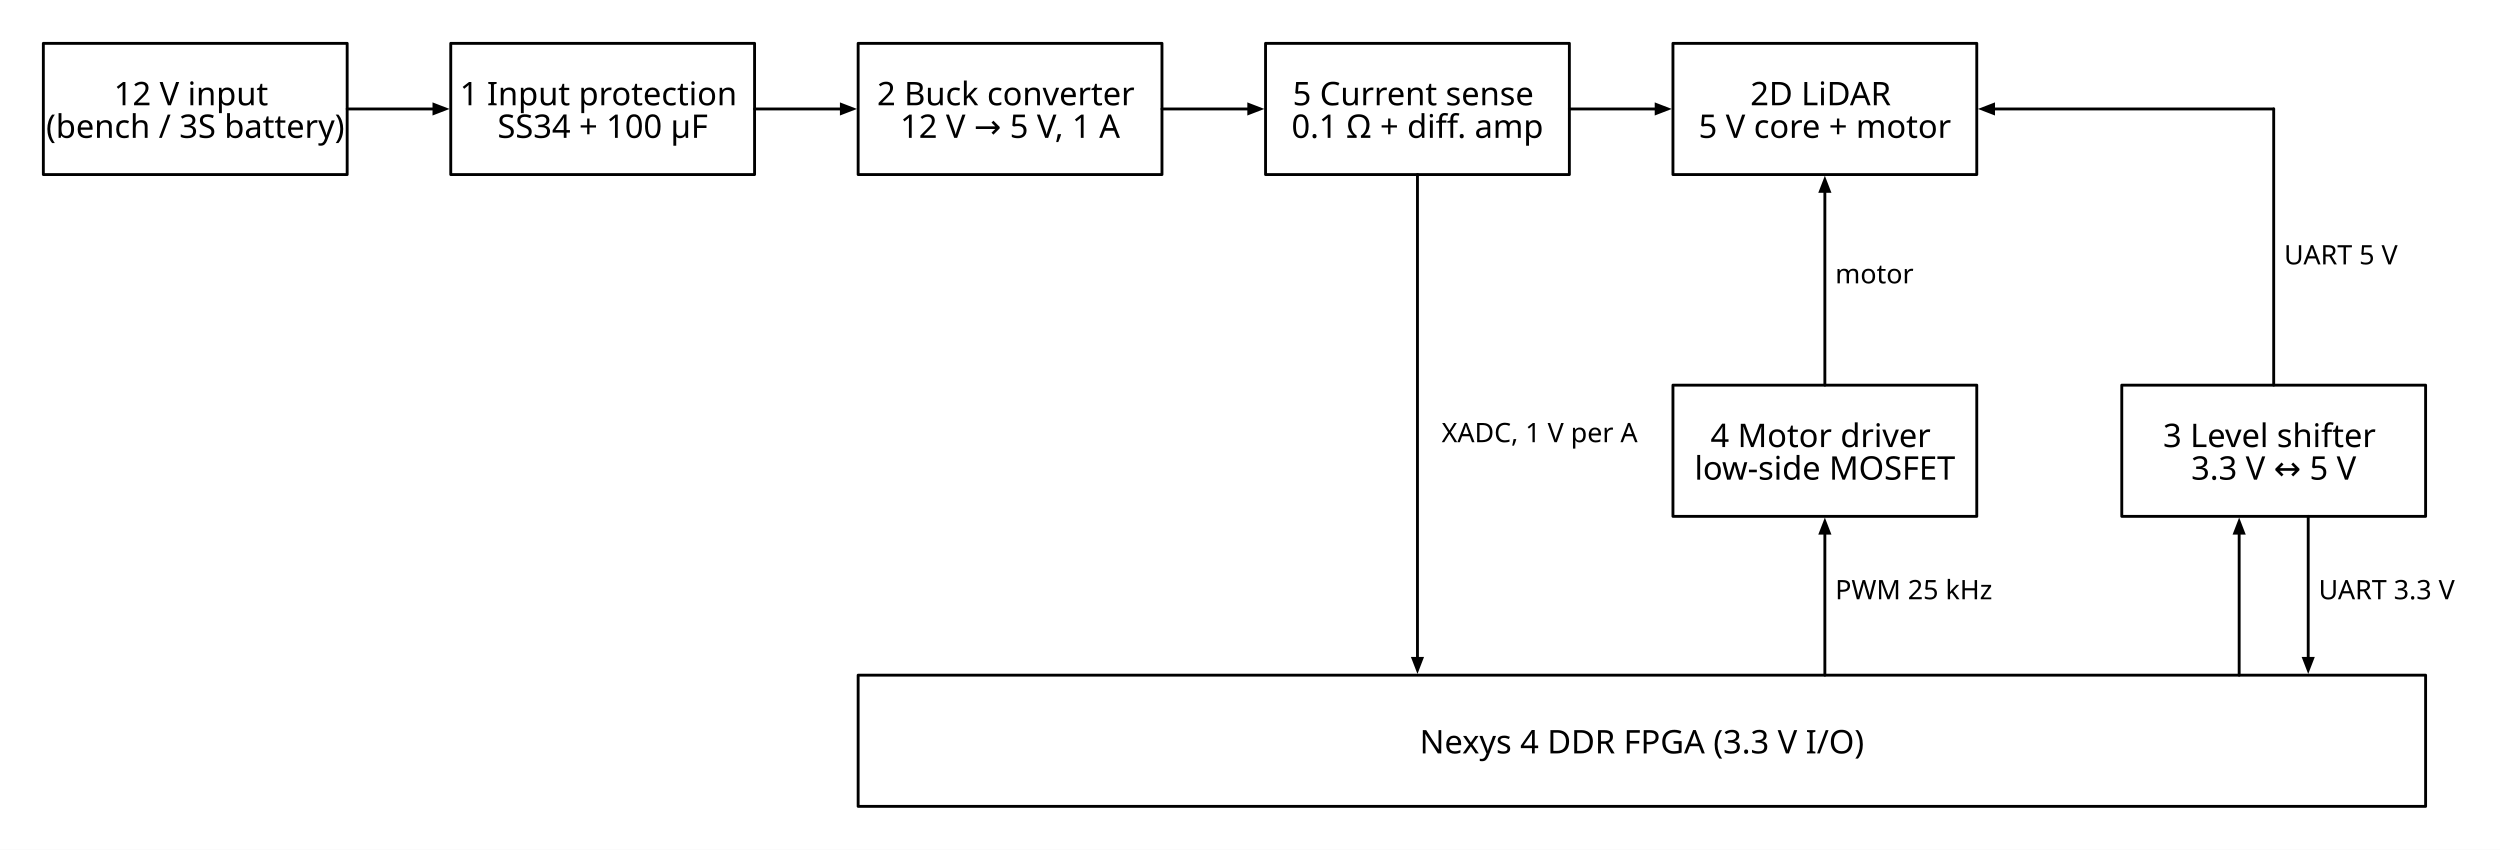
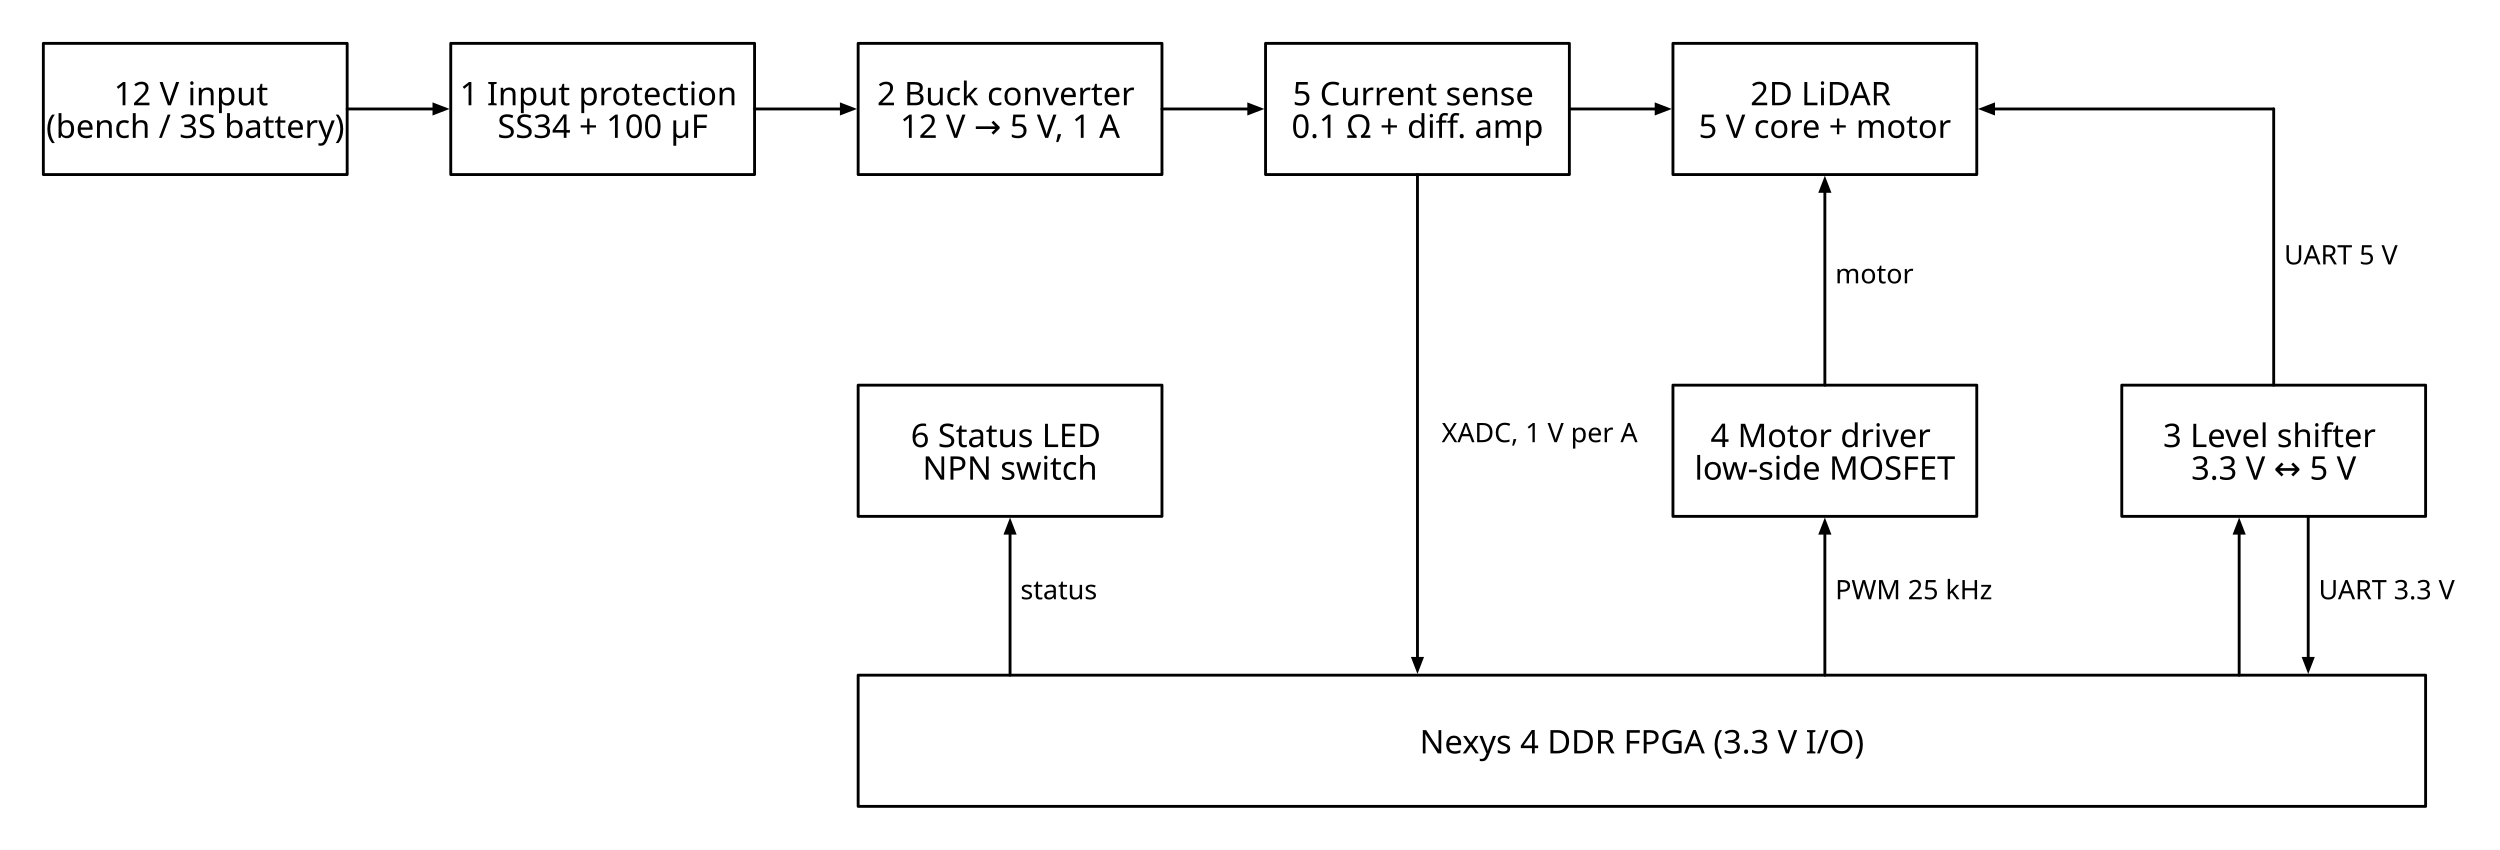
<svg xmlns="http://www.w3.org/2000/svg" xml:lang="en" height="443.0pt" width="1303.388pt" viewBox="-22.6 -56.8 1303.388 443.0">
  <rect x="-22.6" y="-56.8" width="1303.388" height="443.0" fill="white" />
  <path d="M 0.0,-0.0 L 0,-34.2 L 158.4,-34.2 L 158.4,34.2 L 0,34.2 L 0,-0" style="stroke:black;fill:none;stroke-width:1.5;stroke-dasharray:-;stroke-linecap:round;stroke-linejoin:round;" />
  <path d="M 212.4,-0.0 L 212.4,-34.2 L 370.8,-34.2 L 370.8,34.2 L 212.4,34.2 L 212.4,-0" style="stroke:black;fill:none;stroke-width:1.5;stroke-dasharray:-;stroke-linecap:round;stroke-linejoin:round;" />
  <path d="M 424.8,-0.0 L 424.8,-34.2 L 583.2,-34.2 L 583.2,34.2 L 424.8,34.2 L 424.8,-0" style="stroke:black;fill:none;stroke-width:1.5;stroke-dasharray:-;stroke-linecap:round;stroke-linejoin:round;" />
  <path d="M 637.2,-0.0 L 637.2,-34.2 L 795.6,-34.2 L 795.6,34.2 L 637.2,34.2 L 637.2,-0" style="stroke:black;fill:none;stroke-width:1.5;stroke-dasharray:-;stroke-linecap:round;stroke-linejoin:round;" />
  <path d="M 849.6,-0.0 L 849.6,-34.2 L 1008,-34.2 L 1008,34.2 L 849.6,34.2 L 849.6,-0" style="stroke:black;fill:none;stroke-width:1.5;stroke-dasharray:-;stroke-linecap:round;stroke-linejoin:round;" />
  <path d="M 158.4,-0.0 L 185.4,-0 L 203.4,-0" style="stroke:black;fill:none;stroke-width:1.5;stroke-dasharray:-;stroke-linecap:round;stroke-linejoin:round;" />
  <path d="M 210.4 0 L 203.4 2.7 L 203.4 -2.7 Z" style="stroke:black;fill:black;stroke-linecap:butt;stroke-linejoin:miter;" />
  <path d="M 370.8,-0.0 L 397.8,-0 L 415.8,-0" style="stroke:black;fill:none;stroke-width:1.5;stroke-dasharray:-;stroke-linecap:round;stroke-linejoin:round;" />
  <path d="M 422.8 0 L 415.8 2.7 L 415.8 -2.7 Z" style="stroke:black;fill:black;stroke-linecap:butt;stroke-linejoin:miter;" />
  <path d="M 583.2,-0.0 L 610.2,-0 L 628.2,-0" style="stroke:black;fill:none;stroke-width:1.5;stroke-dasharray:-;stroke-linecap:round;stroke-linejoin:round;" />
  <path d="M 635.2 0 L 628.2 2.7 L 628.2 -2.7 Z" style="stroke:black;fill:black;stroke-linecap:butt;stroke-linejoin:miter;" />
  <path d="M 795.6,-0.0 L 822.6,-0 L 840.6,-0" style="stroke:black;fill:none;stroke-width:1.5;stroke-dasharray:-;stroke-linecap:round;stroke-linejoin:round;" />
  <path d="M 847.6 0 L 840.6 2.7 L 840.6 -2.7 Z" style="stroke:black;fill:black;stroke-linecap:butt;stroke-linejoin:miter;" />
  <path d="M 849.6,178.2 L 849.6,144 L 1008,144 L 1008,212.4 L 849.6,212.4 L 849.6,178.2" style="stroke:black;fill:none;stroke-width:1.5;stroke-dasharray:-;stroke-linecap:round;stroke-linejoin:round;" />
  <path d="M 1083.6,178.2 L 1083.6,144 L 1242,144 L 1242,212.4 L 1083.6,212.4 L 1083.6,178.2" style="stroke:black;fill:none;stroke-width:1.5;stroke-dasharray:-;stroke-linecap:round;stroke-linejoin:round;" />
  <path d="M 424.8,329.4 L 424.8,295.2 L 1242,295.2 L 1242,363.6 L 424.8,363.6 L 424.8,329.4" style="stroke:black;fill:none;stroke-width:1.5;stroke-dasharray:-;stroke-linecap:round;stroke-linejoin:round;" />
  <path d="M 928.8,144.0 L 928.8,89.1 L 928.8,43.2" style="stroke:black;fill:none;stroke-width:1.5;stroke-dasharray:-;stroke-linecap:round;stroke-linejoin:round;" />
  <path d="M 928.8 36.2 L 931.5 43.2 L 926.1 43.2 Z" style="stroke:black;fill:black;stroke-linecap:butt;stroke-linejoin:miter;" />
  <path d="M 928.8,295.2 L 928.8,253.8 L 928.8,221.4" style="stroke:black;fill:none;stroke-width:1.5;stroke-dasharray:-;stroke-linecap:round;stroke-linejoin:round;" />
  <path d="M 928.8 214.4 L 931.5 221.4 L 926.1 221.4 Z" style="stroke:black;fill:black;stroke-linecap:butt;stroke-linejoin:miter;" />
  <path d="M 716.4,34.2 L 716.4,164.7 L 716.4,286.2" style="stroke:black;fill:none;stroke-width:1.5;stroke-dasharray:-;stroke-linecap:round;stroke-linejoin:round;" />
  <path d="M 716.4 293.2 L 713.7 286.2 L 719.1 286.2 Z" style="stroke:black;fill:black;stroke-linecap:butt;stroke-linejoin:miter;" />
  <path d="M 1162.8,144.0 L 1162.8,72 L 1162.8,-0" style="stroke:black;fill:none;stroke-width:1.5;stroke-dasharray:-;stroke-linecap:round;stroke-linejoin:round;" />
  <path d="M 1162.8,-0.0 L 1085.4,-0 L 1017,-0" style="stroke:black;fill:none;stroke-width:1.5;stroke-dasharray:-;stroke-linecap:round;stroke-linejoin:round;" />
  <path d="M 1010 -0 L 1017 -2.7 L 1017 2.7 Z" style="stroke:black;fill:black;stroke-linecap:butt;stroke-linejoin:miter;" />
  <path d="M 1180.8,212.4 L 1180.8,253.8 L 1180.8,286.2" style="stroke:black;fill:none;stroke-width:1.5;stroke-dasharray:-;stroke-linecap:round;stroke-linejoin:round;" />
  <path d="M 1180.8 293.2 L 1178.1 286.2 L 1183.5 286.2 Z" style="stroke:black;fill:black;stroke-linecap:butt;stroke-linejoin:miter;" />
  <path d="M 1144.8,295.2 L 1144.8,253.8 L 1144.8,221.4" style="stroke:black;fill:none;stroke-width:1.5;stroke-dasharray:-;stroke-linecap:round;stroke-linejoin:round;" />
  <path d="M 1144.8 214.4 L 1147.5 221.4 L 1142.1 221.4 Z" style="stroke:black;fill:black;stroke-linecap:butt;stroke-linejoin:miter;" />
+   <path d="M 424.8,178.2 L 424.8,144 L 583.2,144 L 583.2,212.4 L 424.8,212.4 L 424.8,178.2" style="stroke:black;fill:none;stroke-width:1.5;stroke-dasharray:-;stroke-linecap:round;stroke-linejoin:round;" />
+   <path d="M 504.0,295.2 L 504,253.8 L 504,221.4" style="stroke:black;fill:none;stroke-width:1.5;stroke-dasharray:-;stroke-linecap:round;stroke-linejoin:round;" />
+   <path d="M 504 214.4 L 506.7 221.4 L 501.3 221.4 Z" style="stroke:black;fill:black;stroke-linecap:butt;stroke-linejoin:miter;" />
  <text x="79.2" y="-25.5" dominant-baseline="central" fill="black" font-size="17" font-family="sans" text-anchor="middle">
    <tspan x="79.2" dy="17">12 V input</tspan>
    <tspan x="79.2" dy="17">(bench / 3S battery)</tspan>
  </text>
  <text x="291.6" y="-25.5" dominant-baseline="central" fill="black" font-size="17" font-family="sans" text-anchor="middle">
    <tspan x="291.6" dy="17">1 Input protection</tspan>
    <tspan x="291.6" dy="17">SS34 + 100 µF</tspan>
  </text>
  <text x="504.0" y="-25.5" dominant-baseline="central" fill="black" font-size="17" font-family="sans" text-anchor="middle">
    <tspan x="504.0" dy="17">2 Buck converter</tspan>
    <tspan x="504.0" dy="17">12 V → 5 V, 1 A</tspan>
  </text>
  <text x="716.4" y="-25.5" dominant-baseline="central" fill="black" font-size="17" font-family="sans" text-anchor="middle">
    <tspan x="716.4" dy="17">5 Current sense</tspan>
    <tspan x="716.4" dy="17">0.1 Ω + diff. amp</tspan>
  </text>
  <text x="928.8" y="-25.5" dominant-baseline="central" fill="black" font-size="17" font-family="sans" text-anchor="middle">
    <tspan x="928.8" dy="17">2D LiDAR</tspan>
    <tspan x="928.8" dy="17">5 V core + motor</tspan>
  </text>
  <text x="928.8" y="152.7" dominant-baseline="central" fill="black" font-size="17" font-family="sans" text-anchor="middle">
    <tspan x="928.8" dy="17">4 Motor driver</tspan>
    <tspan x="928.8" dy="17">low-side MOSFET</tspan>
  </text>
  <text x="1162.8" y="152.7" dominant-baseline="central" fill="black" font-size="17" font-family="sans" text-anchor="middle">
    <tspan x="1162.8" dy="17">3 Level shifter</tspan>
    <tspan x="1162.8" dy="17">3.3 V ↔ 5 V</tspan>
  </text>
  <text x="833.4" y="312.4" dominant-baseline="central" fill="black" font-size="17" font-family="sans" text-anchor="middle">
    <tspan x="833.4" dy="17">Nexys 4 DDR FPGA (3.3 V I/O)</tspan>
  </text>
  <text x="934.2" y="71.5" dominant-baseline="central" fill="black" font-size="14" font-family="sans" text-anchor="start">
    <tspan x="934.2" dy="14">motor</tspan>
  </text>
  <text x="934.2" y="236.2" dominant-baseline="central" fill="black" font-size="14" font-family="sans" text-anchor="start">
    <tspan x="934.2" dy="14">PWM 25 kHz</tspan>
  </text>
  <text x="729" y="154.3" dominant-baseline="central" fill="black" font-size="14" font-family="sans" text-anchor="start">
    <tspan x="729" dy="14">XADC, 1 V per A</tspan>
  </text>
  <text x="1168.2" y="61.6" dominant-baseline="central" fill="black" font-size="14" font-family="sans" text-anchor="start">
    <tspan x="1168.2" dy="14">UART 5 V</tspan>
  </text>
  <text x="1186.2" y="236.2" dominant-baseline="central" fill="black" font-size="14" font-family="sans" text-anchor="start">
    <tspan x="1186.2" dy="14">UART 3.3 V</tspan>
  </text>
+   <text x="504.0" y="152.7" dominant-baseline="central" fill="black" font-size="17" font-family="sans" text-anchor="middle">
+     <tspan x="504.0" dy="17">6 Status LED</tspan>
+     <tspan x="504.0" dy="17">NPN switch</tspan>
+   </text>
+   <text x="509.4" y="236.2" dominant-baseline="central" fill="black" font-size="14" font-family="sans" text-anchor="start">
+     <tspan x="509.4" dy="14">status</tspan>
+   </text>
</svg>
